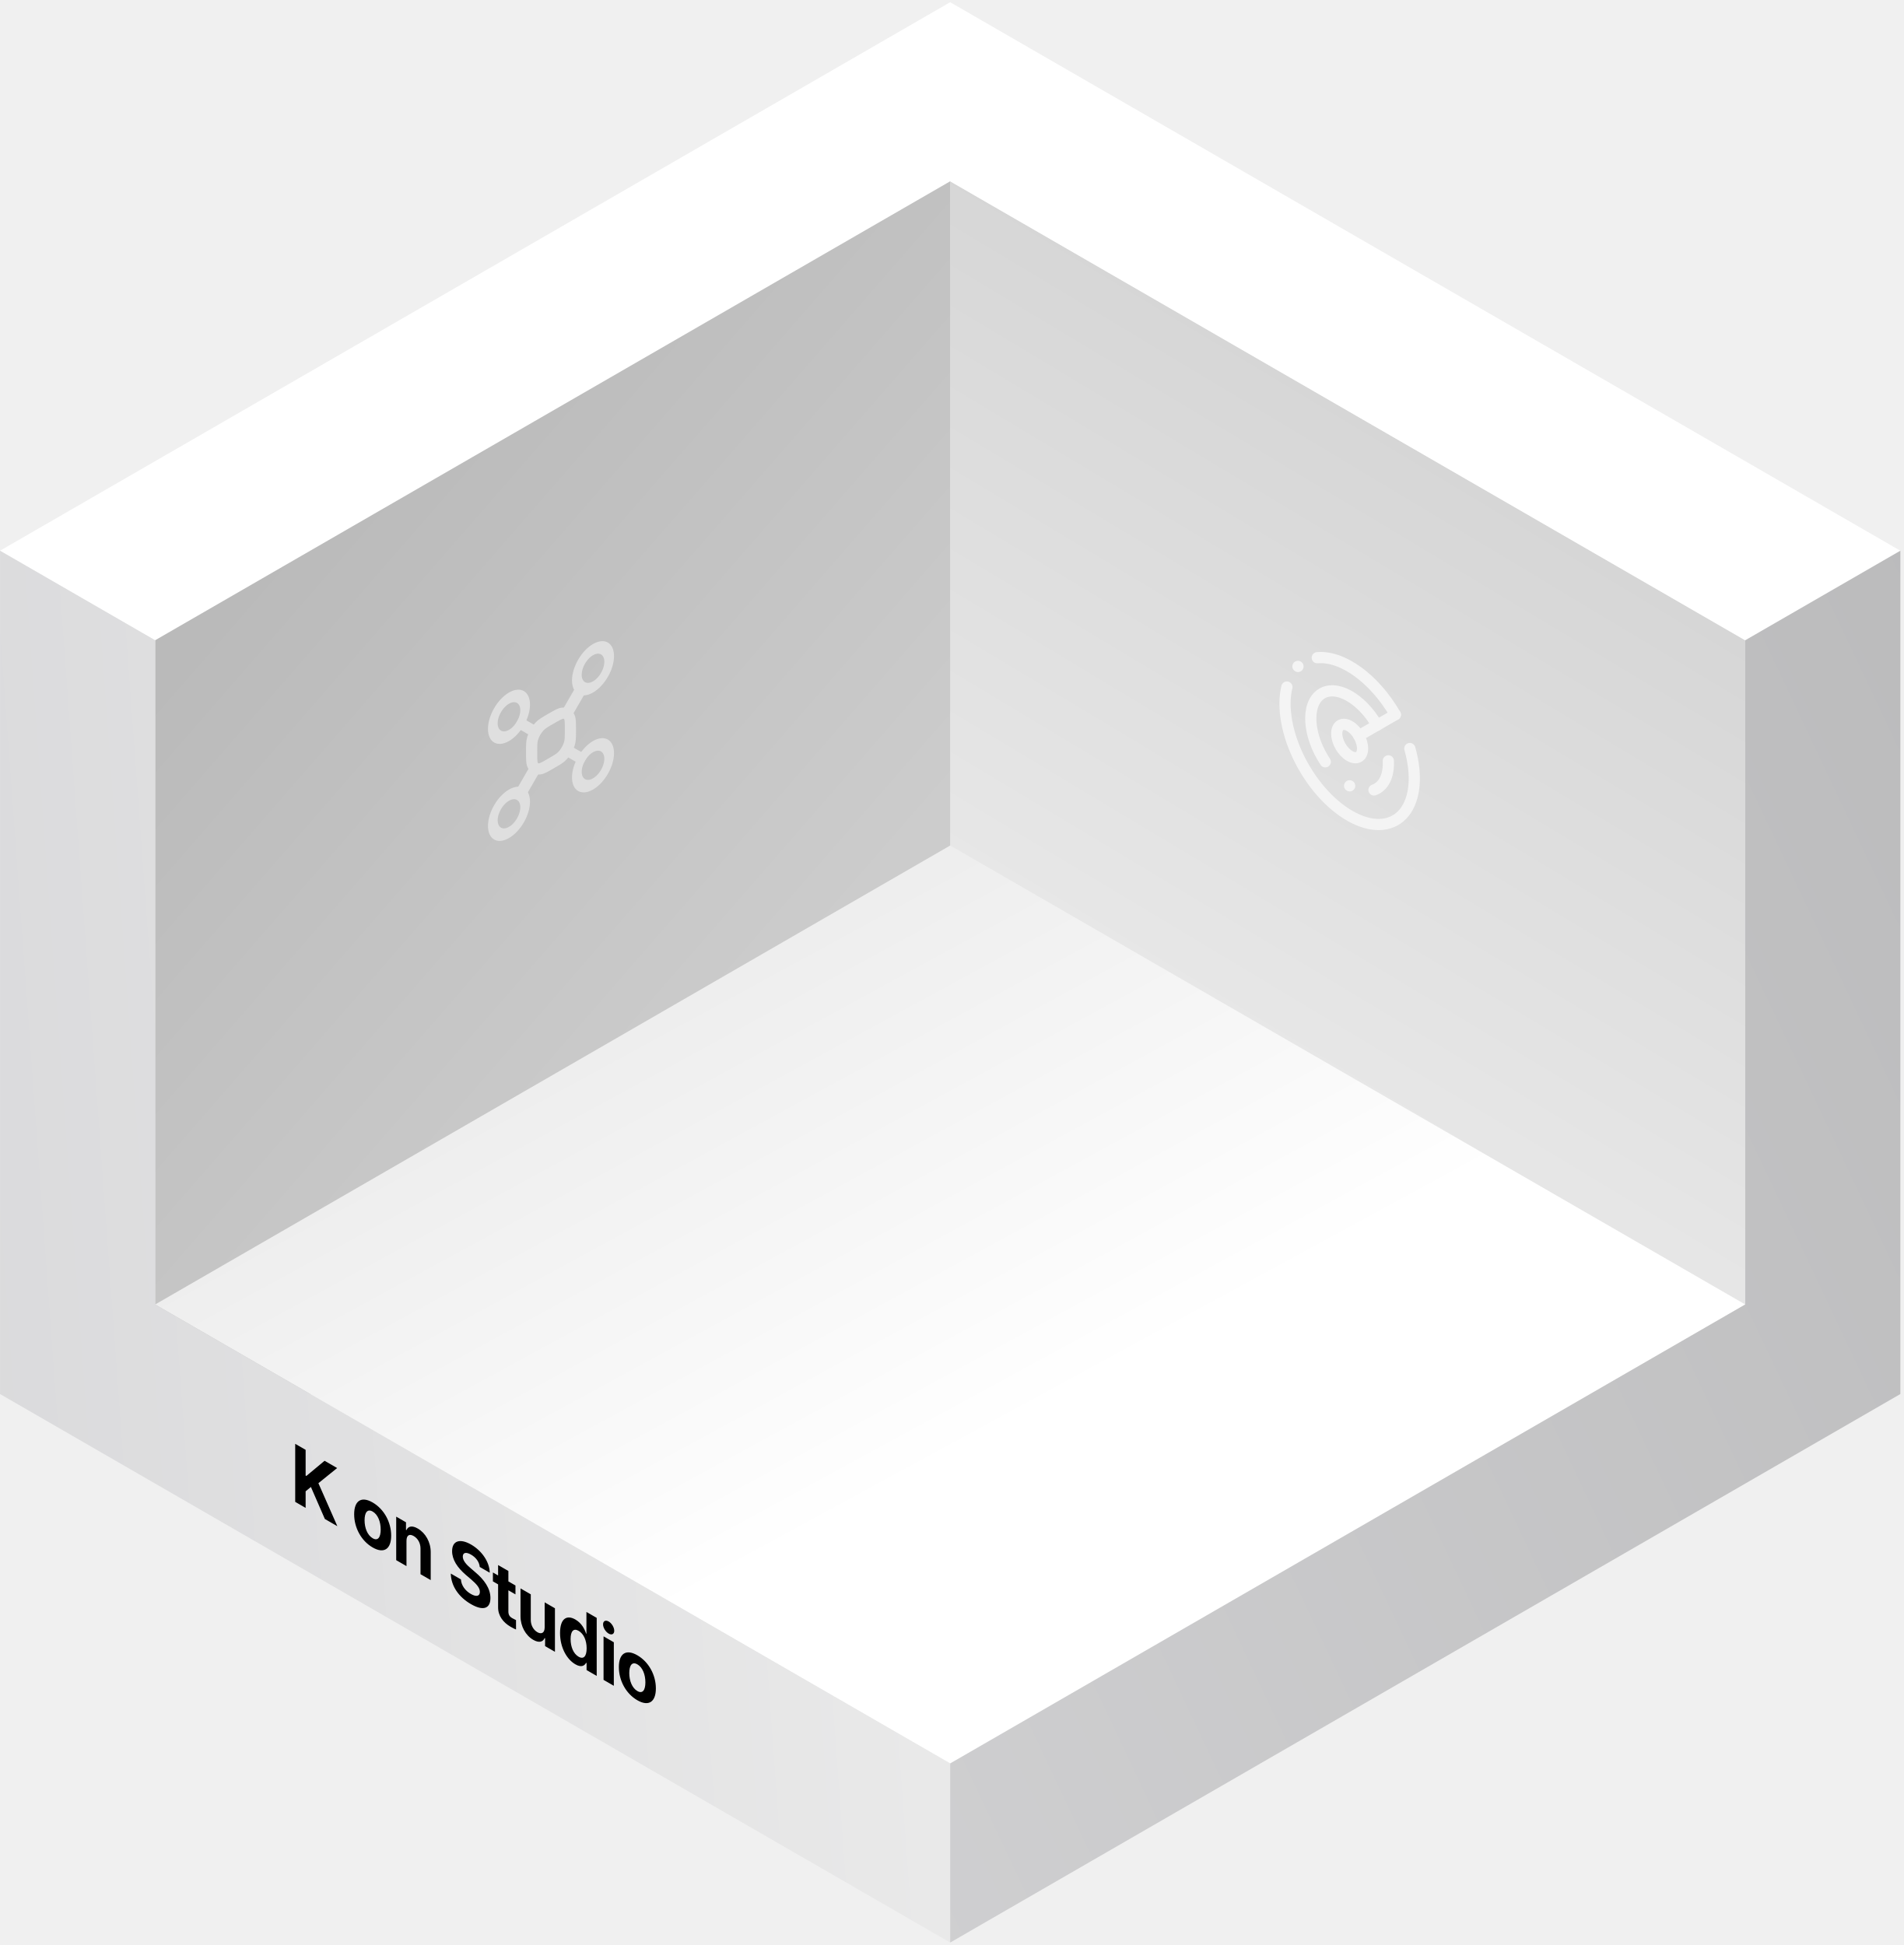
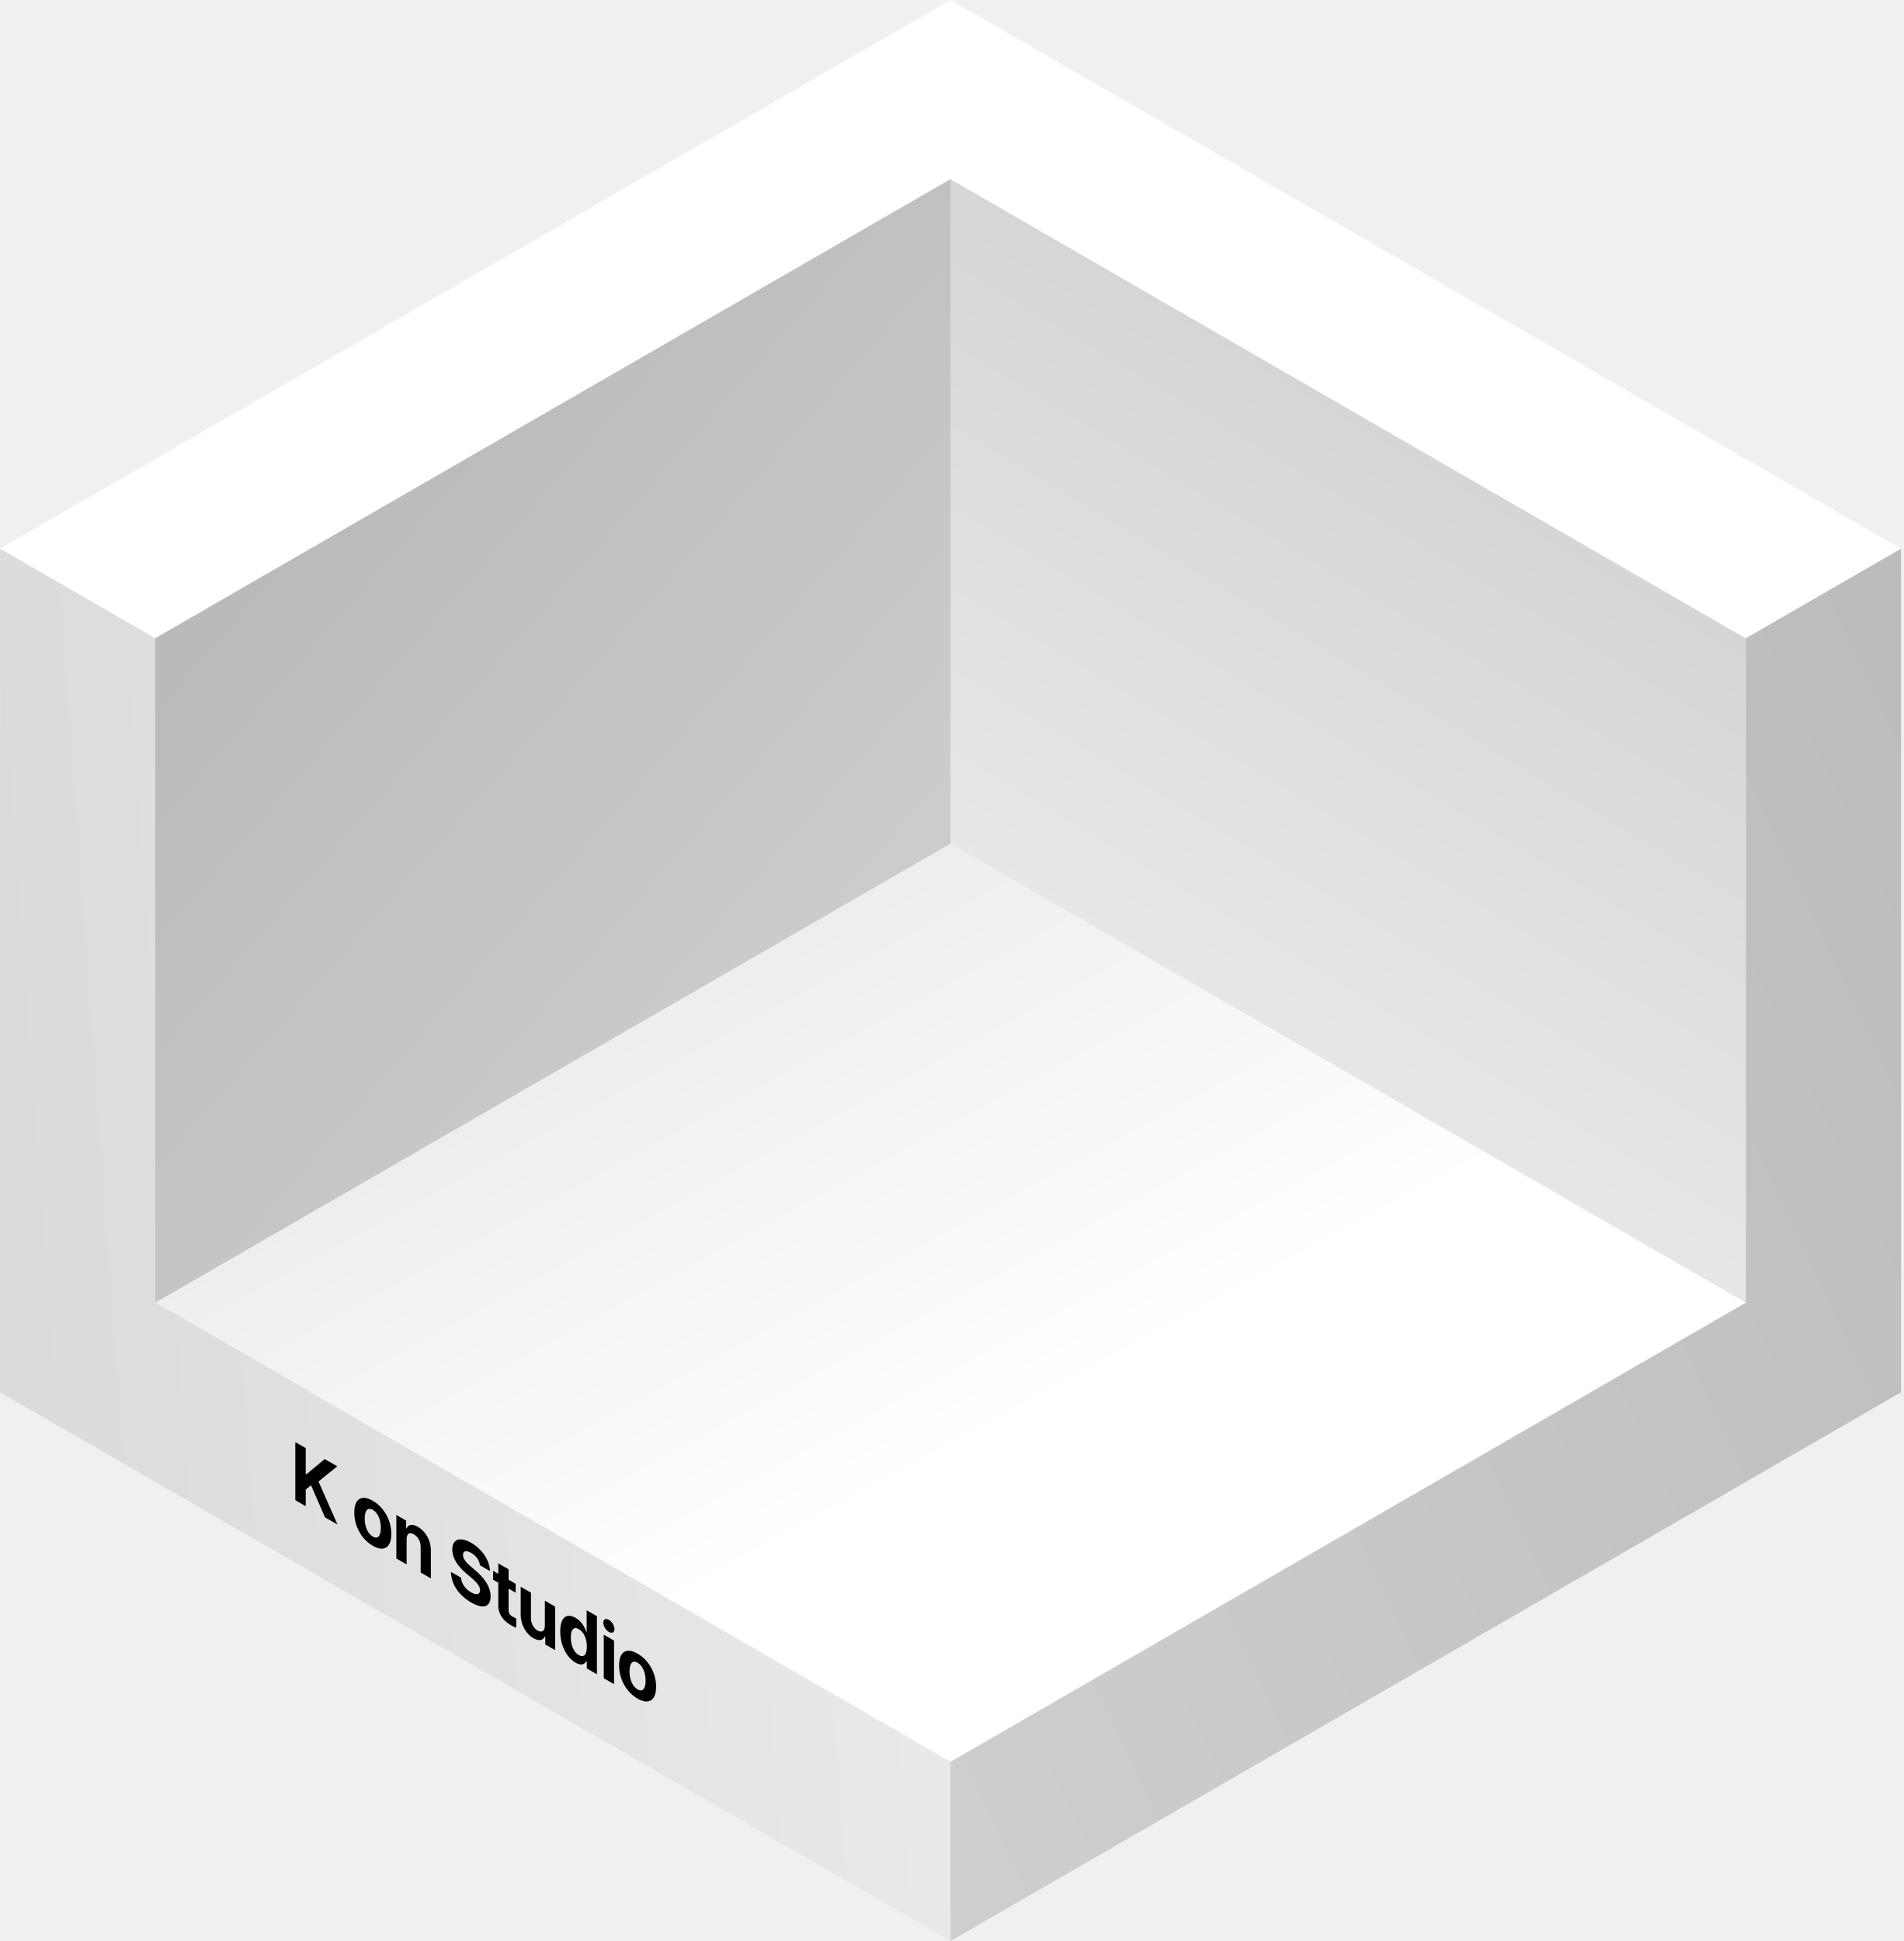
- <svg xmlns="http://www.w3.org/2000/svg" width="408" height="417" viewBox="0 0 408 417" fill="none">
-   <rect width="196.8" height="180.8" transform="matrix(-0.866025 -0.5 0 1 374.125 137.274)" fill="url(#paint0_linear_174_2668)" />
-   <path d="M0.001 118.074L33.256 137.275L203.691 38.874L374.123 137.275L407.379 118.074L236.944 19.674L236.943 19.675L203.688 0.476L0.001 118.074Z" fill="white" />
-   <rect width="196.8" height="180.8" transform="matrix(0.866025 -0.5 0 1 33.2559 137.274)" fill="url(#paint1_linear_174_2668)" />
-   <rect width="196.8" height="196.8" transform="matrix(0.866025 0.5 -0.866025 0.5 203.693 181.274)" fill="url(#paint2_linear_174_2668)" />
-   <path d="M33.262 318.074L203.695 416.475V378.074L33.262 279.674V318.074ZM0.005 298.874L33.261 318.074V137.274L0.005 118.074V298.874Z" fill="url(#paint3_linear_174_2668)" />
-   <path d="M374.126 137.274V279.675L203.693 378.074V416.475L374.128 318.074V318.072L407.381 298.874V118.074L374.126 137.274Z" fill="url(#paint4_linear_174_2668)" />
-   <path d="M63.284 321.994V309.55L65.517 310.839V316.356L65.666 316.442L69.58 313.185L72.275 314.741L68.256 317.989L72.319 327.21L69.64 325.663L66.648 318.797L65.517 319.725V323.283L63.284 321.994ZM79.881 331.765C77.44 330.356 75.922 327.537 75.922 324.65C75.922 321.762 77.44 320.714 79.881 322.123C82.322 323.532 83.856 326.343 83.856 329.23C83.856 332.118 82.322 333.175 79.881 331.765ZM79.896 329.797C81.027 330.45 81.608 329.565 81.608 327.932C81.608 326.282 81.027 324.727 79.896 324.074C78.75 323.412 78.155 324.289 78.155 325.939C78.155 327.572 78.75 329.136 79.896 329.797ZM87.138 330.369V335.766L84.935 334.494V325.161L87.034 326.373V328.006L87.123 328.057C87.495 327.189 88.358 327.017 89.549 327.705C91.231 328.676 92.348 330.644 92.333 332.818V338.765L90.145 337.502V332.002C90.145 330.85 89.594 329.845 88.686 329.321C87.763 328.788 87.138 329.131 87.138 330.369ZM102.842 335.947C102.753 334.915 102.068 333.936 100.981 333.308C99.85 332.655 99.225 332.896 99.21 333.712C99.195 334.597 100.014 335.483 100.937 336.256L101.904 337.09C103.75 338.636 105.134 340.519 105.134 342.598C105.134 344.884 103.586 345.434 100.966 343.922C98.362 342.418 96.695 340.063 96.635 337.365L98.808 338.619C98.883 339.917 99.746 341.051 100.937 341.739C102.113 342.418 102.872 342.22 102.872 341.292C102.872 340.45 102.202 339.668 101.026 338.645L99.85 337.64C98.034 336.076 96.918 334.383 96.918 332.561C96.918 330.292 98.644 329.794 100.996 331.151C103.378 332.526 104.956 334.967 104.985 337.184L102.842 335.947ZM110.5 339.921V341.829L108.982 340.953V345.507C108.982 346.246 109.295 346.616 109.741 346.891C109.965 347.02 110.352 347.226 110.62 347.346V349.357C110.381 349.271 109.994 349.082 109.444 348.764C107.851 347.845 106.764 346.393 106.779 344.596V339.681L105.663 339.036V337.128L106.779 337.773V335.539L108.982 336.81V339.045L110.5 339.921ZM116.76 348.898V343.535L118.963 344.807V354.14L116.849 352.92V351.235L116.76 351.184C116.388 352.052 115.524 352.275 114.304 351.57C112.681 350.634 111.58 348.674 111.58 346.492V340.545L113.783 341.817V347.317C113.783 348.417 114.334 349.439 115.197 349.938C116.001 350.402 116.76 350.17 116.76 348.898ZM123.347 356.826C121.501 355.76 120.057 353.225 120.057 350.114C120.057 346.917 121.56 346.187 123.347 347.218C124.701 348 125.341 349.298 125.639 350.226L125.713 350.269V345.594L127.916 346.866V359.309L125.743 358.055V356.559L125.639 356.499C125.326 357.092 124.657 357.582 123.347 356.826ZM124.031 355.193C125.133 355.829 125.758 355.073 125.758 353.388C125.758 351.704 125.133 350.277 124.031 349.641C122.915 348.997 122.32 349.77 122.32 351.403C122.32 353.053 122.915 354.548 124.031 355.193ZM129.383 360.156V350.823L131.586 352.095V361.428L129.383 360.156ZM130.484 350.239C129.814 349.852 129.279 348.958 129.279 348.254C129.279 347.532 129.814 347.257 130.484 347.643C131.139 348.022 131.675 348.915 131.675 349.637C131.675 350.342 131.139 350.617 130.484 350.239ZM136.625 364.526C134.183 363.117 132.665 360.298 132.665 357.41C132.665 354.523 134.183 353.474 136.625 354.884C139.066 356.293 140.599 359.103 140.599 361.991C140.599 364.878 139.066 365.935 136.625 364.526ZM136.639 362.558C137.771 363.211 138.351 362.326 138.351 360.693C138.351 359.043 137.771 357.488 136.639 356.835C135.493 356.173 134.898 357.049 134.898 358.699C134.898 360.332 135.493 361.896 136.639 362.558Z" fill="black" />
-   <g clip-path="url(#clip0_174_2668)">
-     <path d="M113.967 161.276C113.967 159.785 113.967 159.039 114.178 158.329C114.459 157.383 114.999 156.448 115.678 155.731C116.187 155.194 116.832 154.821 118.124 154.076V154.076C119.415 153.33 120.061 152.957 120.57 152.907C121.249 152.84 121.788 153.151 122.07 153.773C122.281 154.239 122.281 154.985 122.281 156.476V156.476C122.281 157.967 122.281 158.712 122.07 159.422C121.788 160.368 121.249 161.303 120.57 162.02C120.061 162.557 119.415 162.93 118.124 163.676V163.676C116.832 164.421 116.187 164.794 115.678 164.844C114.999 164.912 114.459 164.6 114.178 163.978C113.967 163.512 113.967 162.767 113.967 161.276V161.276Z" stroke="#DFDFDF" stroke-width="2.4" />
-     <circle cx="4" cy="4" r="4" transform="matrix(0.866025 -0.5 0 1 123.66 141.276)" stroke="#DFDFDF" stroke-width="2.4" />
-     <circle cx="4" cy="4" r="4" transform="matrix(0.866025 -0.5 0 1 123.66 162.074)" stroke="#DFDFDF" stroke-width="2.4" />
-     <circle cx="4" cy="4" r="4" transform="matrix(0.866025 -0.5 0 1 105.648 172.476)" stroke="#DFDFDF" stroke-width="2.4" />
-     <circle cx="4" cy="4" r="4" transform="matrix(0.866025 -0.5 0 1 105.648 151.676)" stroke="#DFDFDF" stroke-width="2.4" />
-     <path d="M111.885 155.276L114.656 156.876M111.885 169.676L113.963 166.076M124.356 162.476L122.277 161.276M122.277 151.676L124.356 148.076" stroke="#DFDFDF" stroke-width="2.4" stroke-linecap="square" />
-   </g>
-   <g clip-path="url(#clip1_174_2668)">
-     <path d="M299.119 153.219C296.962 149.48 294.151 146.256 291.124 144.048C288.098 141.84 285.024 140.773 282.381 141.011" stroke="#F4F4F4" stroke-width="2.4" stroke-linecap="round" stroke-linejoin="round" />
-     <path d="M278.238 142.875L278.252 142.883" stroke="#F4F4F4" stroke-width="2.4" stroke-linecap="round" stroke-linejoin="round" />
-     <path d="M275.868 147.299C275.349 149.442 275.336 151.985 275.83 154.721C276.324 157.456 277.312 160.308 278.713 163.043C280.113 165.779 281.888 168.322 283.892 170.466C285.897 172.609 288.074 174.293 290.248 175.381C292.422 176.468 294.531 176.929 296.404 176.725C298.277 176.521 299.861 175.658 301.028 174.207C302.195 172.755 302.911 170.756 303.118 168.372C303.326 165.987 303.019 163.285 302.223 160.483" stroke="#F4F4F4" stroke-width="2.4" stroke-linecap="round" stroke-linejoin="round" />
-     <path d="M295.198 155.483C294.401 154.096 293.448 152.818 292.398 151.725C291.349 150.633 290.224 149.75 289.093 149.13C287.963 148.51 286.85 148.166 285.823 148.12C284.795 148.073 283.876 148.325 283.119 148.86C282.363 149.394 281.787 150.201 281.425 151.229C281.063 152.258 280.924 153.487 281.016 154.841C281.107 156.196 281.428 157.648 281.958 159.107C282.488 160.567 283.217 162.004 284.099 163.331" stroke="#F4F4F4" stroke-width="2.4" stroke-linecap="round" stroke-linejoin="round" />
-     <path d="M289.318 168.475L289.332 168.483" stroke="#F4F4F4" stroke-width="2.4" stroke-linecap="round" stroke-linejoin="round" />
-     <path d="M297.619 163.123C297.694 164.689 297.455 166.072 296.92 167.157C296.385 168.242 295.57 168.998 294.543 169.363" stroke="#F4F4F4" stroke-width="2.4" stroke-linecap="round" stroke-linejoin="round" />
-     <path d="M289.322 162.075C290.853 162.959 292.093 162.243 292.093 160.475C292.093 158.708 290.853 156.559 289.322 155.675C287.792 154.792 286.551 155.508 286.551 157.275C286.551 159.043 287.792 161.192 289.322 162.075Z" stroke="#F4F4F4" stroke-width="2.4" stroke-linecap="round" stroke-linejoin="round" />
-     <path d="M291.275 157.747L299.118 153.219" stroke="#F4F4F4" stroke-width="2.4" stroke-linecap="round" stroke-linejoin="round" />
-   </g>
+ <svg xmlns="http://www.w3.org/2000/svg" width="408" height="416" viewBox="0 0 408 416" fill="none">
+   <rect width="196.8" height="180.8" transform="matrix(-0.866025 -0.5 0 1 374.125 136.797)" fill="url(#paint0_linear_1170_1255)" />
+   <path d="M0.001 117.599L33.256 136.799L203.691 38.398L374.123 136.799L407.379 117.599L236.944 19.198L236.943 19.199L203.688 0L0.001 117.599Z" fill="white" />
+   <rect width="196.8" height="180.8" transform="matrix(0.866025 -0.5 0 1 33.2559 136.797)" fill="url(#paint1_linear_1170_1255)" />
+   <rect width="196.8" height="196.8" transform="matrix(0.866025 0.5 -0.866025 0.5 203.693 180.797)" fill="url(#paint2_linear_1170_1255)" />
+   <path d="M33.262 317.598L203.695 415.998V377.598L33.262 279.197V317.598ZM0.005 298.397L33.261 317.598V136.798L0.005 117.598V298.397Z" fill="url(#paint3_linear_1170_1255)" />
+   <path d="M374.126 136.798V279.198L203.693 377.598V415.998L374.128 317.598V317.596L407.381 298.397V117.598L374.126 136.798Z" fill="url(#paint4_linear_1170_1255)" />
+   <path d="M63.284 321.519V309.076L65.517 310.365V315.882L65.666 315.968L69.58 312.711L72.275 314.266L68.256 317.515L72.319 326.736L69.64 325.189L66.648 318.323L65.517 319.251V322.809L63.284 321.519ZM79.881 331.291C77.44 329.882 75.922 327.063 75.922 324.175C75.922 321.288 77.44 320.239 79.881 321.649C82.322 323.058 83.856 325.868 83.856 328.756C83.856 331.643 82.322 332.7 79.881 331.291ZM79.896 329.323C81.027 329.976 81.608 329.091 81.608 327.458C81.608 325.808 81.027 324.253 79.896 323.599C78.75 322.938 78.155 323.814 78.155 325.464C78.155 327.097 78.75 328.661 79.896 329.323ZM87.138 329.895V335.291L84.935 334.02V324.687L87.034 325.898V327.531L87.123 327.583C87.495 326.715 88.358 326.543 89.549 327.231C91.231 328.202 92.348 330.17 92.333 332.344V338.291L90.145 337.027V331.527C90.145 330.376 89.594 329.37 88.686 328.846C87.763 328.313 87.138 328.657 87.138 329.895ZM102.842 335.472C102.753 334.441 102.068 333.461 100.981 332.834C99.85 332.181 99.225 332.421 99.21 333.238C99.195 334.123 100.014 335.008 100.937 335.782L101.904 336.615C103.75 338.162 105.134 340.044 105.134 342.124C105.134 344.41 103.586 344.96 100.966 343.447C98.362 341.943 96.695 339.589 96.635 336.89L98.808 338.145C98.883 339.443 99.746 340.577 100.937 341.264C102.113 341.943 102.872 341.746 102.872 340.818C102.872 339.975 102.202 339.193 101.026 338.171L99.85 337.165C98.034 335.601 96.918 333.908 96.918 332.086C96.918 329.818 98.644 329.319 100.996 330.677C103.378 332.052 104.956 334.493 104.985 336.71L102.842 335.472ZM110.5 339.447V341.355L108.982 340.478V345.033C108.982 345.772 109.295 346.142 109.741 346.417C109.965 346.545 110.352 346.752 110.62 346.872V348.883C110.381 348.797 109.994 348.608 109.444 348.29C107.851 347.37 106.764 345.918 106.779 344.122V339.206L105.663 338.562V336.654L106.779 337.299V335.064L108.982 336.336V338.57L110.5 339.447ZM116.76 348.423V343.061L118.963 344.333V353.666L116.849 352.445V350.761L116.76 350.709C116.388 351.577 115.524 351.801 114.304 351.096C112.681 350.159 111.58 348.2 111.58 346.017V340.07L113.783 341.342V346.842C113.783 347.942 114.334 348.965 115.197 349.463C116.001 349.927 116.76 349.695 116.76 348.423ZM123.347 356.351C121.501 355.286 120.057 352.751 120.057 349.64C120.057 346.443 121.56 345.712 123.347 346.743C124.701 347.526 125.341 348.823 125.639 349.751L125.713 349.794V345.119L127.916 346.391V358.835L125.743 357.58V356.085L125.639 356.025C125.326 356.618 124.657 357.108 123.347 356.351ZM124.031 354.718C125.133 355.354 125.758 354.598 125.758 352.914C125.758 351.229 125.133 349.803 124.031 349.167C122.915 348.522 122.32 349.296 122.32 350.929C122.32 352.579 122.915 354.074 124.031 354.718ZM129.383 359.682V350.349L131.586 351.621V360.953L129.383 359.682ZM130.484 349.764C129.814 349.378 129.279 348.484 129.279 347.779C129.279 347.057 129.814 346.782 130.484 347.169C131.139 347.547 131.675 348.441 131.675 349.163C131.675 349.867 131.139 350.142 130.484 349.764ZM136.625 364.052C134.183 362.642 132.665 359.824 132.665 356.936C132.665 354.049 134.183 353 136.625 354.409C139.066 355.819 140.599 358.629 140.599 361.516C140.599 364.404 139.066 365.461 136.625 364.052ZM136.639 362.084C137.771 362.737 138.351 361.852 138.351 360.219C138.351 358.569 137.771 357.013 136.639 356.36C135.493 355.699 134.898 356.575 134.898 358.225C134.898 359.858 135.493 361.422 136.639 362.084Z" fill="black" />
  <defs>
-     <linearGradient id="paint0_linear_174_2668" x1="93.484" y1="-1.732" x2="97.186" y2="180.825" gradientUnits="userSpaceOnUse">
+     <linearGradient id="paint0_linear_1170_1255" x1="93.484" y1="-1.732" x2="97.186" y2="180.825" gradientUnits="userSpaceOnUse">
      <stop stop-color="#D6D6D6" />
      <stop offset="1" stop-color="#EBEBEB" />
    </linearGradient>
-     <linearGradient id="paint1_linear_174_2668" x1="85.71" y1="-32.3" x2="173.044" y2="144.23" gradientUnits="userSpaceOnUse">
+     <linearGradient id="paint1_linear_1170_1255" x1="85.71" y1="-32.3" x2="173.044" y2="144.23" gradientUnits="userSpaceOnUse">
      <stop stop-color="#BABABA" />
      <stop offset="1" stop-color="#CCCCCC" />
    </linearGradient>
-     <linearGradient id="paint2_linear_174_2668" x1="132.356" y1="123.92" x2="-249.424" y2="112.607" gradientUnits="userSpaceOnUse">
+     <linearGradient id="paint2_linear_1170_1255" x1="132.356" y1="123.92" x2="-249.424" y2="112.607" gradientUnits="userSpaceOnUse">
      <stop stop-color="white" />
      <stop offset="1" stop-color="#CECECE" />
    </linearGradient>
-     <linearGradient id="paint3_linear_174_2668" x1="-55.304" y1="23.261" x2="172.68" y2="6.672" gradientUnits="userSpaceOnUse">
+     <linearGradient id="paint3_linear_1170_1255" x1="-55.304" y1="22.784" x2="172.68" y2="6.195" gradientUnits="userSpaceOnUse">
      <stop stop-color="#D8D8DA" />
      <stop offset="1" stop-color="#E9E9E9" />
    </linearGradient>
-     <linearGradient id="paint4_linear_174_2668" x1="371.492" y1="-46.739" x2="-80.228" y2="166.59" gradientUnits="userSpaceOnUse">
+     <linearGradient id="paint4_linear_1170_1255" x1="371.492" y1="-47.216" x2="-80.228" y2="166.114" gradientUnits="userSpaceOnUse">
      <stop stop-color="#B9B9BA" />
      <stop offset="1" stop-color="#D8D8DA" />
    </linearGradient>
-     <clipPath id="clip0_174_2668">
-       <rect width="38.4" height="38.4" fill="white" transform="matrix(0.866025 -0.5 0 1 101.492 149.276)" />
-     </clipPath>
-     <clipPath id="clip1_174_2668">
-       <rect width="38.4" height="38.4" fill="white" transform="matrix(0.866025 0.5 0 1 272.693 130.075)" />
-     </clipPath>
  </defs>
</svg>
